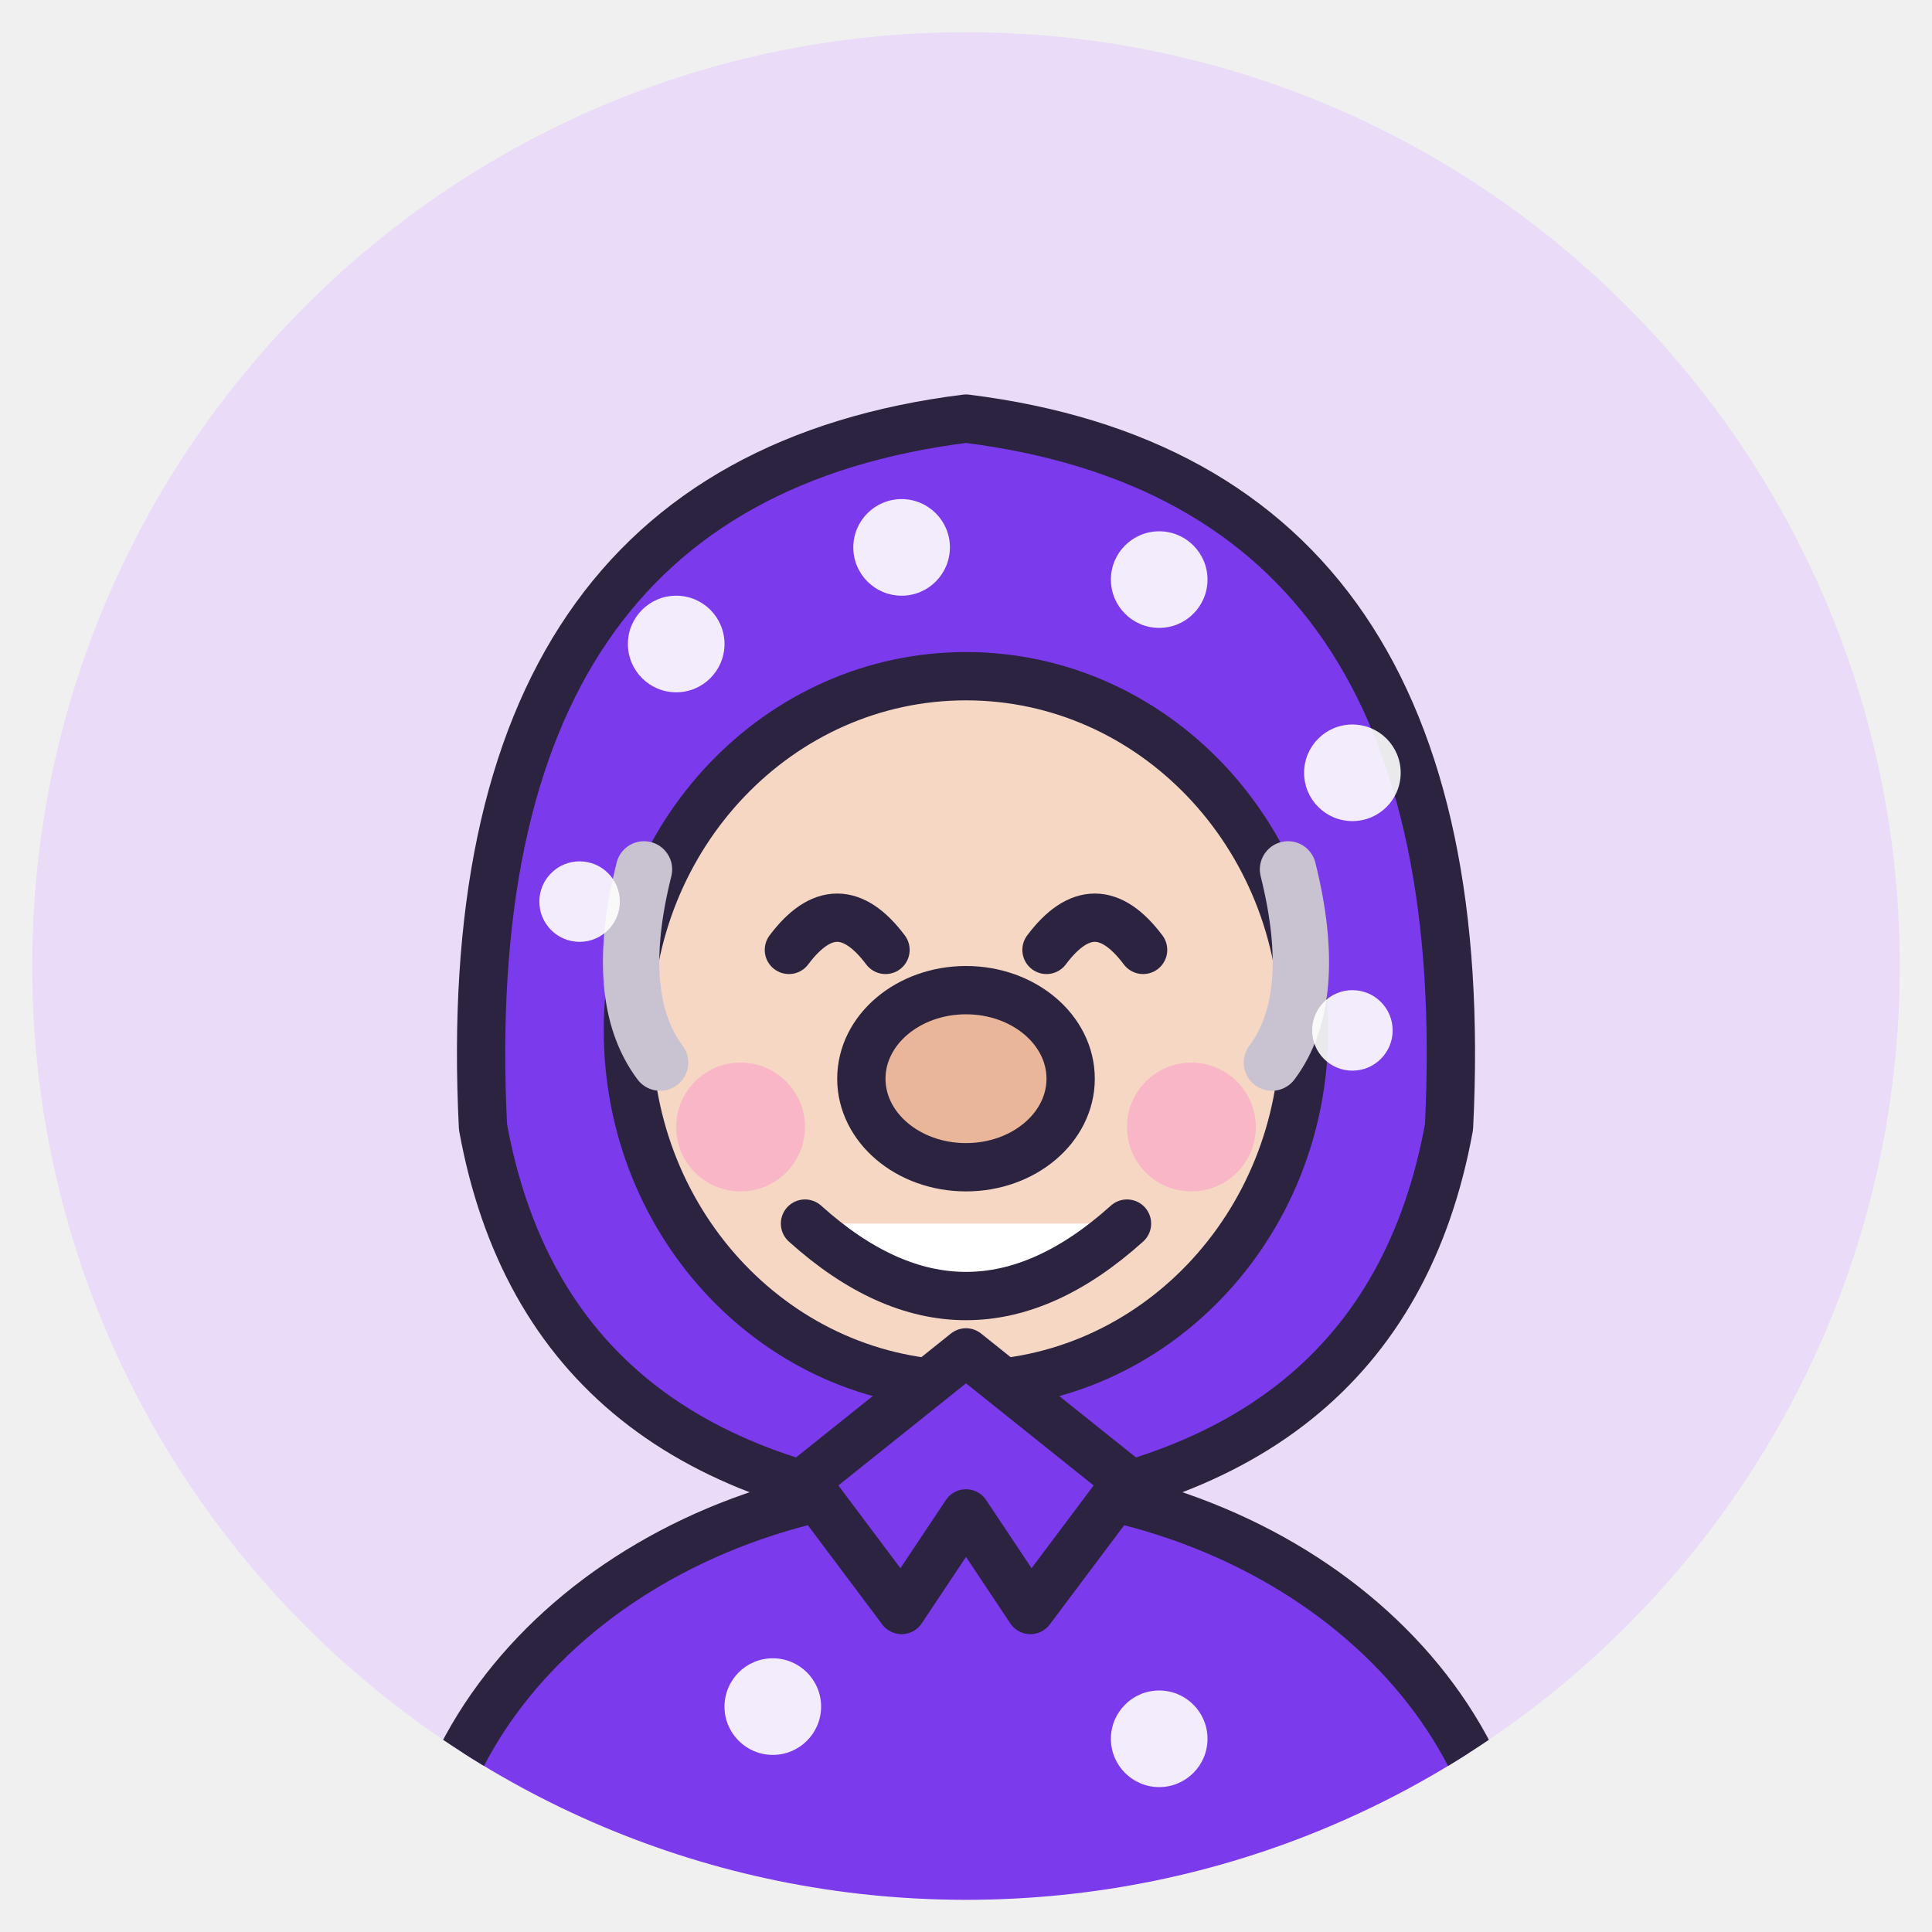
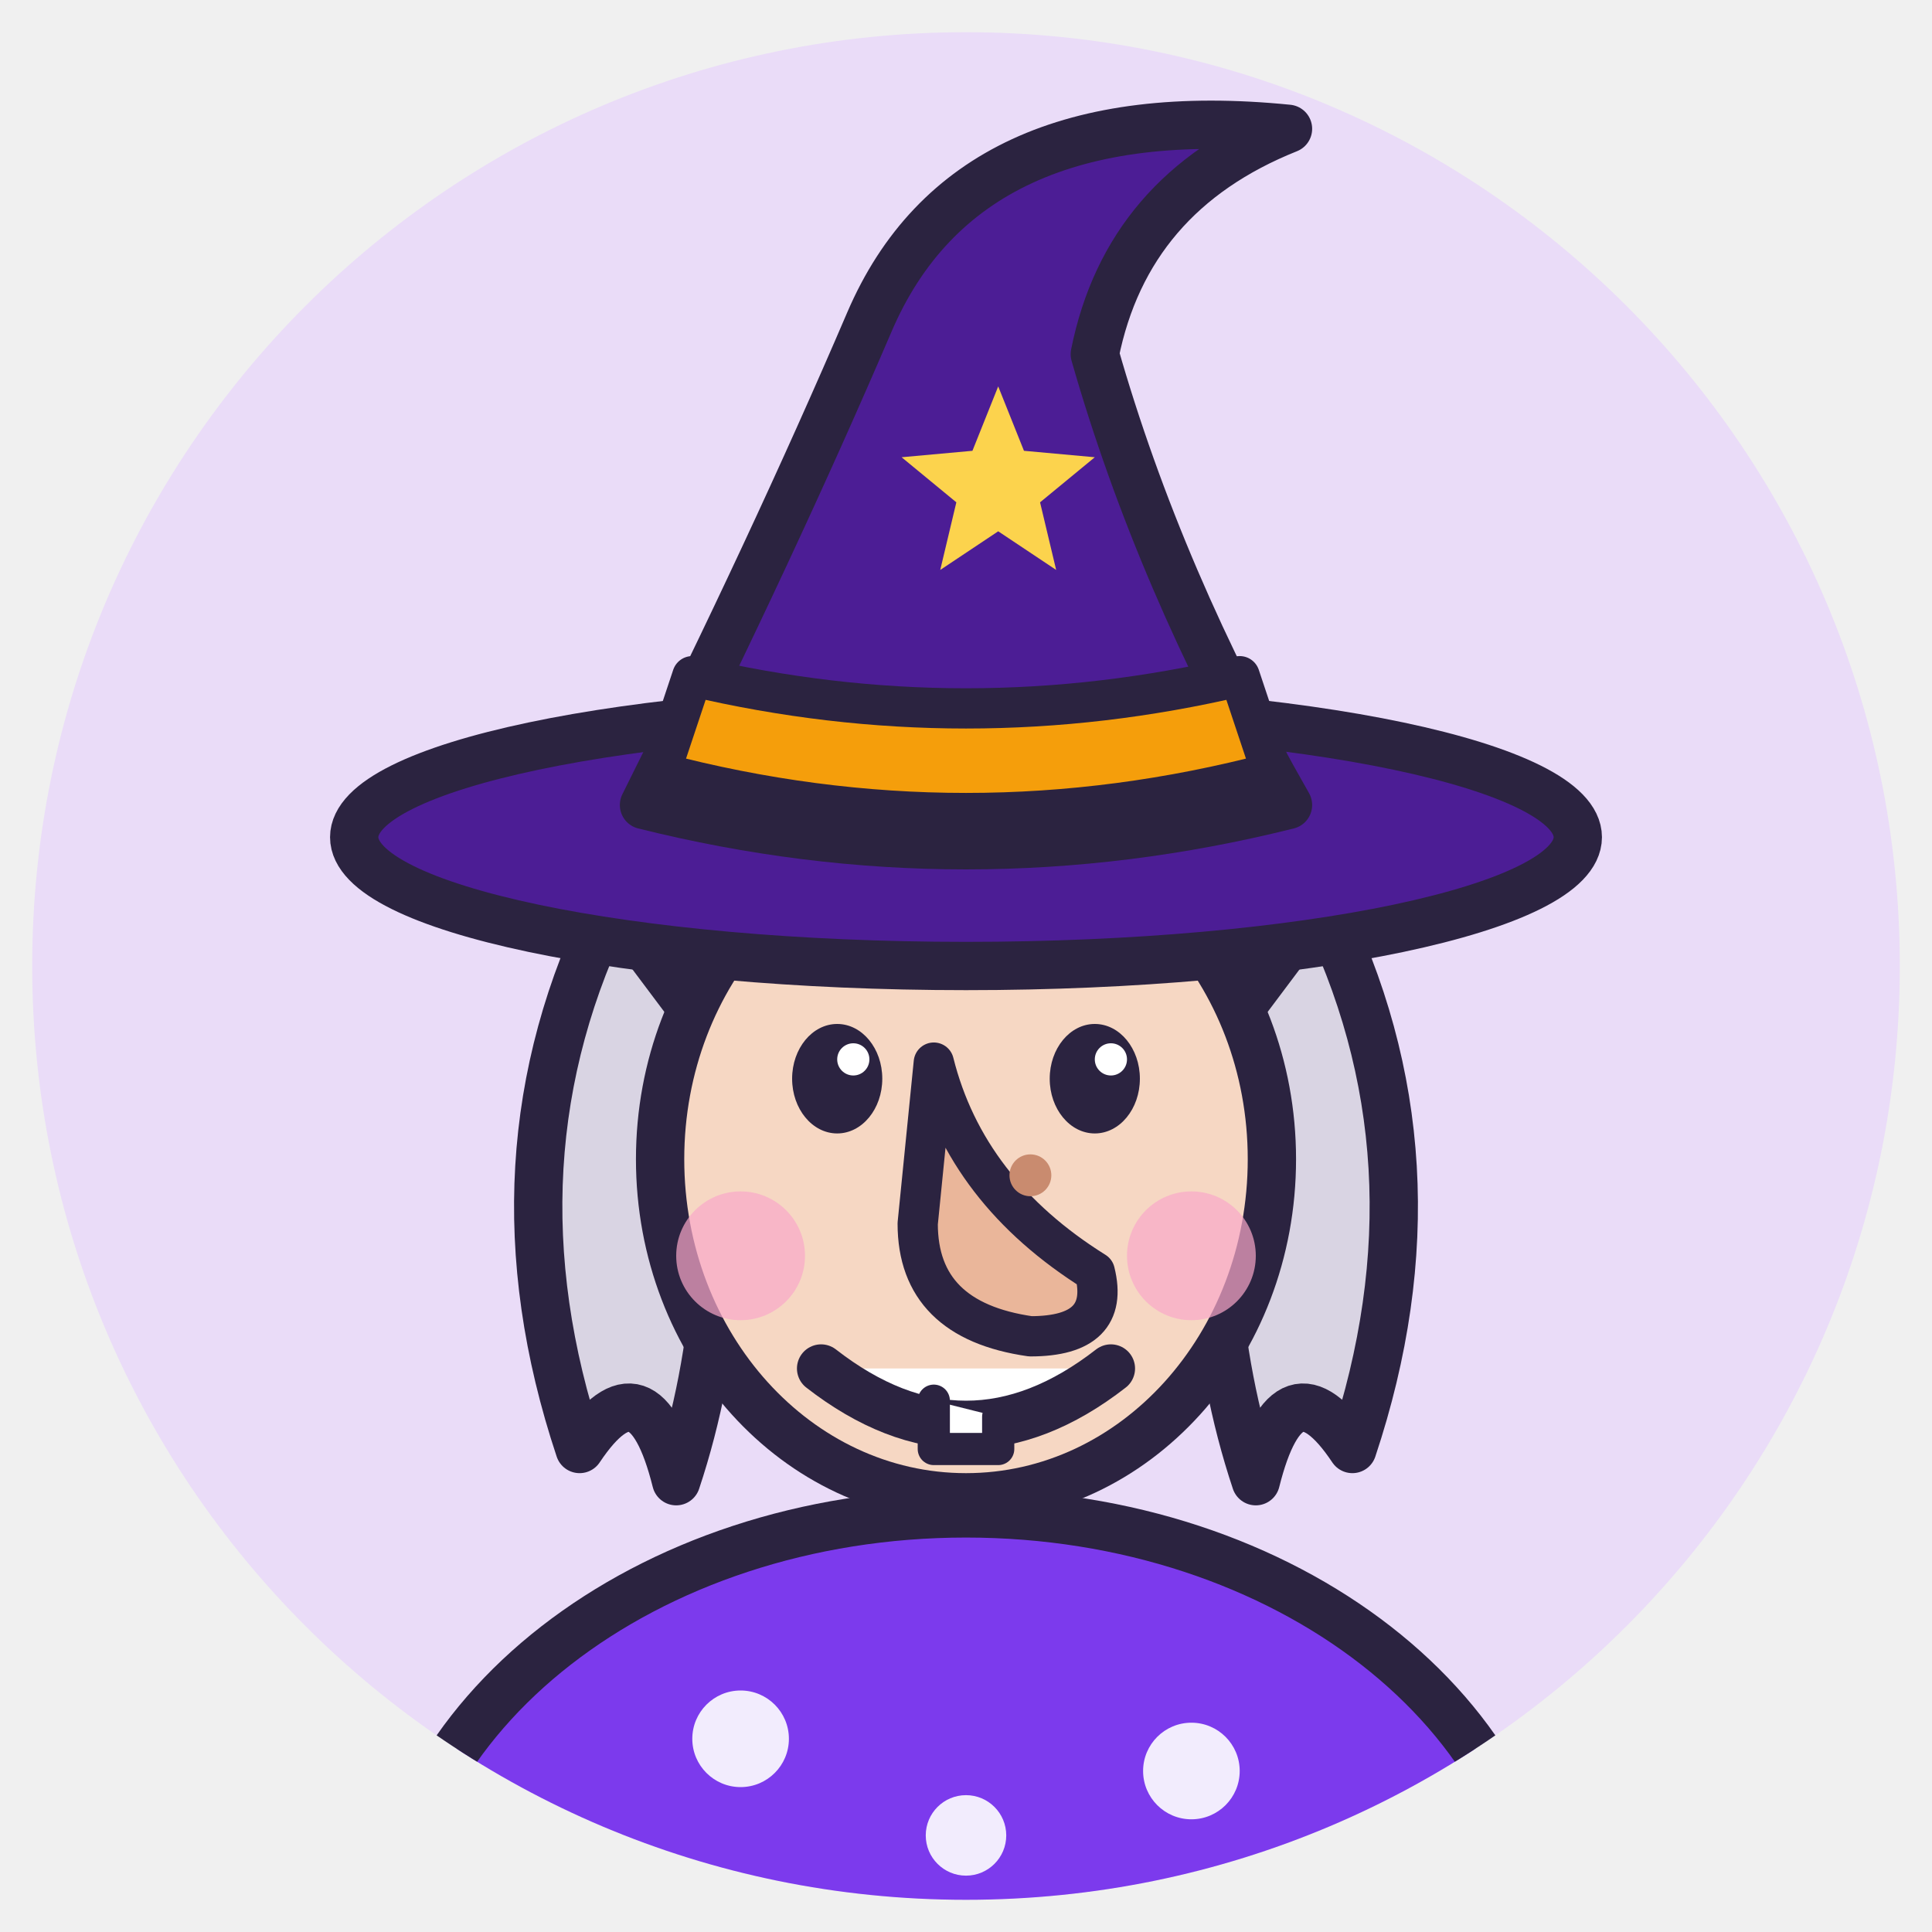
- <svg xmlns="http://www.w3.org/2000/svg" viewBox="0 0 120 120" role="img" aria-label="Baba Yaga, a silly old woman in a polka-dot headscarf">
+ <svg xmlns="http://www.w3.org/2000/svg" viewBox="0 0 120 120" role="img" aria-label="Baba Yaga, a silly witch in a tall pointed hat">
  <defs>
    <clipPath id="clip-baba-yaga">
      <circle cx="60" cy="60" r="58" />
    </clipPath>
  </defs>
  <circle cx="60" cy="60" r="58" fill="#eadcf8" />
  <g clip-path="url(#clip-baba-yaga)" stroke="#2b2340" stroke-width="3" stroke-linejoin="round" stroke-linecap="round">
-     <ellipse cx="60" cy="120" rx="34" ry="28" fill="#7c3aed" />
-     <path d="M30 70 Q28 30 60 26 Q92 30 90 70 Q86 92 60 94 Q34 92 30 70 Z" fill="#7c3aed" />
-     <ellipse cx="60" cy="64" rx="21" ry="22" fill="#f6d7c3" />
-     <path d="M40 54 Q38 62 41 66 M80 54 Q82 62 79 66" fill="none" stroke="#c9c3d1" stroke-width="3.5" />
-     <path d="M50 92 L60 84 L70 92 L64 100 L60 94 L56 100 Z" fill="#7c3aed" />
-     <ellipse cx="60" cy="67" rx="6.5" ry="5.5" fill="#eab69a" />
-     <path d="M50 76 Q60 85 70 76" fill="#ffffff" />
-     <path d="M49 59 Q52 55 55 59 M65 59 Q68 55 71 59" fill="none" />
+     <ellipse cx="60" cy="122" rx="36" ry="28" fill="#7c3aed" />
+     <path d="M38 56 Q30 72 36 90 Q40 84 42 92 Q46 80 44 64 Z M82 56 Q90 72 84 90 Q80 84 78 92 Q74 80 76 64 Z" fill="#d9d4e3" />
+     <ellipse cx="60" cy="72" rx="19" ry="21" fill="#f6d7c3" />
+     <path d="M58 66 Q60 74 68 79 Q69 83 64 83 Q57 82 57 76 Z" fill="#eab69a" stroke-width="2.5" />
+     <circle cx="64" cy="73" r="1.3" fill="#c98b6f" stroke="none" />
+     <path d="M51 85 Q60 92 69 85" fill="#ffffff" />
+     <path d="M58 87 L58 90 L62 90 L62 88" fill="#ffffff" stroke-width="2" />
+     <ellipse cx="60" cy="52" rx="38" ry="8" fill="#4c1d95" />
+     <path d="M40 50 Q48 34 54 20 Q60 6 80 8 Q70 12 68 22 Q72 36 80 50 Q60 55 40 50 Z" fill="#4c1d95" />
+     <path d="M41 48 Q60 53 79 48 L77 42 Q60 46 43 42 Z" fill="#f59e0b" stroke-width="2.5" />
+   </g>
+   <path d="M62 24 L63.6 28 L68 28.4 L64.6 31.2 L65.6 35.4 L62 33 L58.4 35.4 L59.4 31.2 L56 28.4 L60.4 28 Z" fill="#fcd34d" />
+   <g fill="#2b2340">
+     <ellipse cx="52" cy="67" rx="2.8" ry="3.4" />
+     <ellipse cx="68" cy="67" rx="2.8" ry="3.4" />
+   </g>
+   <g fill="#ffffff">
+     <circle cx="53" cy="65.8" r="1" />
+     <circle cx="69" cy="65.8" r="1" />
+   </g>
+   <g fill="#f9a8c9" opacity="0.7">
+     <circle cx="46" cy="78" r="4" />
+     <circle cx="74" cy="78" r="4" />
  </g>
  <g fill="#ffffff" opacity="0.9">
-     <circle cx="42" cy="40" r="3" />
-     <circle cx="56" cy="34" r="3" />
-     <circle cx="72" cy="36" r="3" />
-     <circle cx="84" cy="48" r="3" />
-     <circle cx="36" cy="56" r="2.5" />
-     <circle cx="84" cy="64" r="2.5" />
-     <circle cx="48" cy="106" r="3" />
-     <circle cx="72" cy="108" r="3" />
-   </g>
-   <g fill="#f9a8c9" opacity="0.7">
-     <circle cx="46" cy="70" r="4" />
-     <circle cx="74" cy="70" r="4" />
+     <circle cx="46" cy="108" r="3" />
+     <circle cx="74" cy="110" r="3" />
+     <circle cx="60" cy="114" r="2.5" />
  </g>
</svg>
